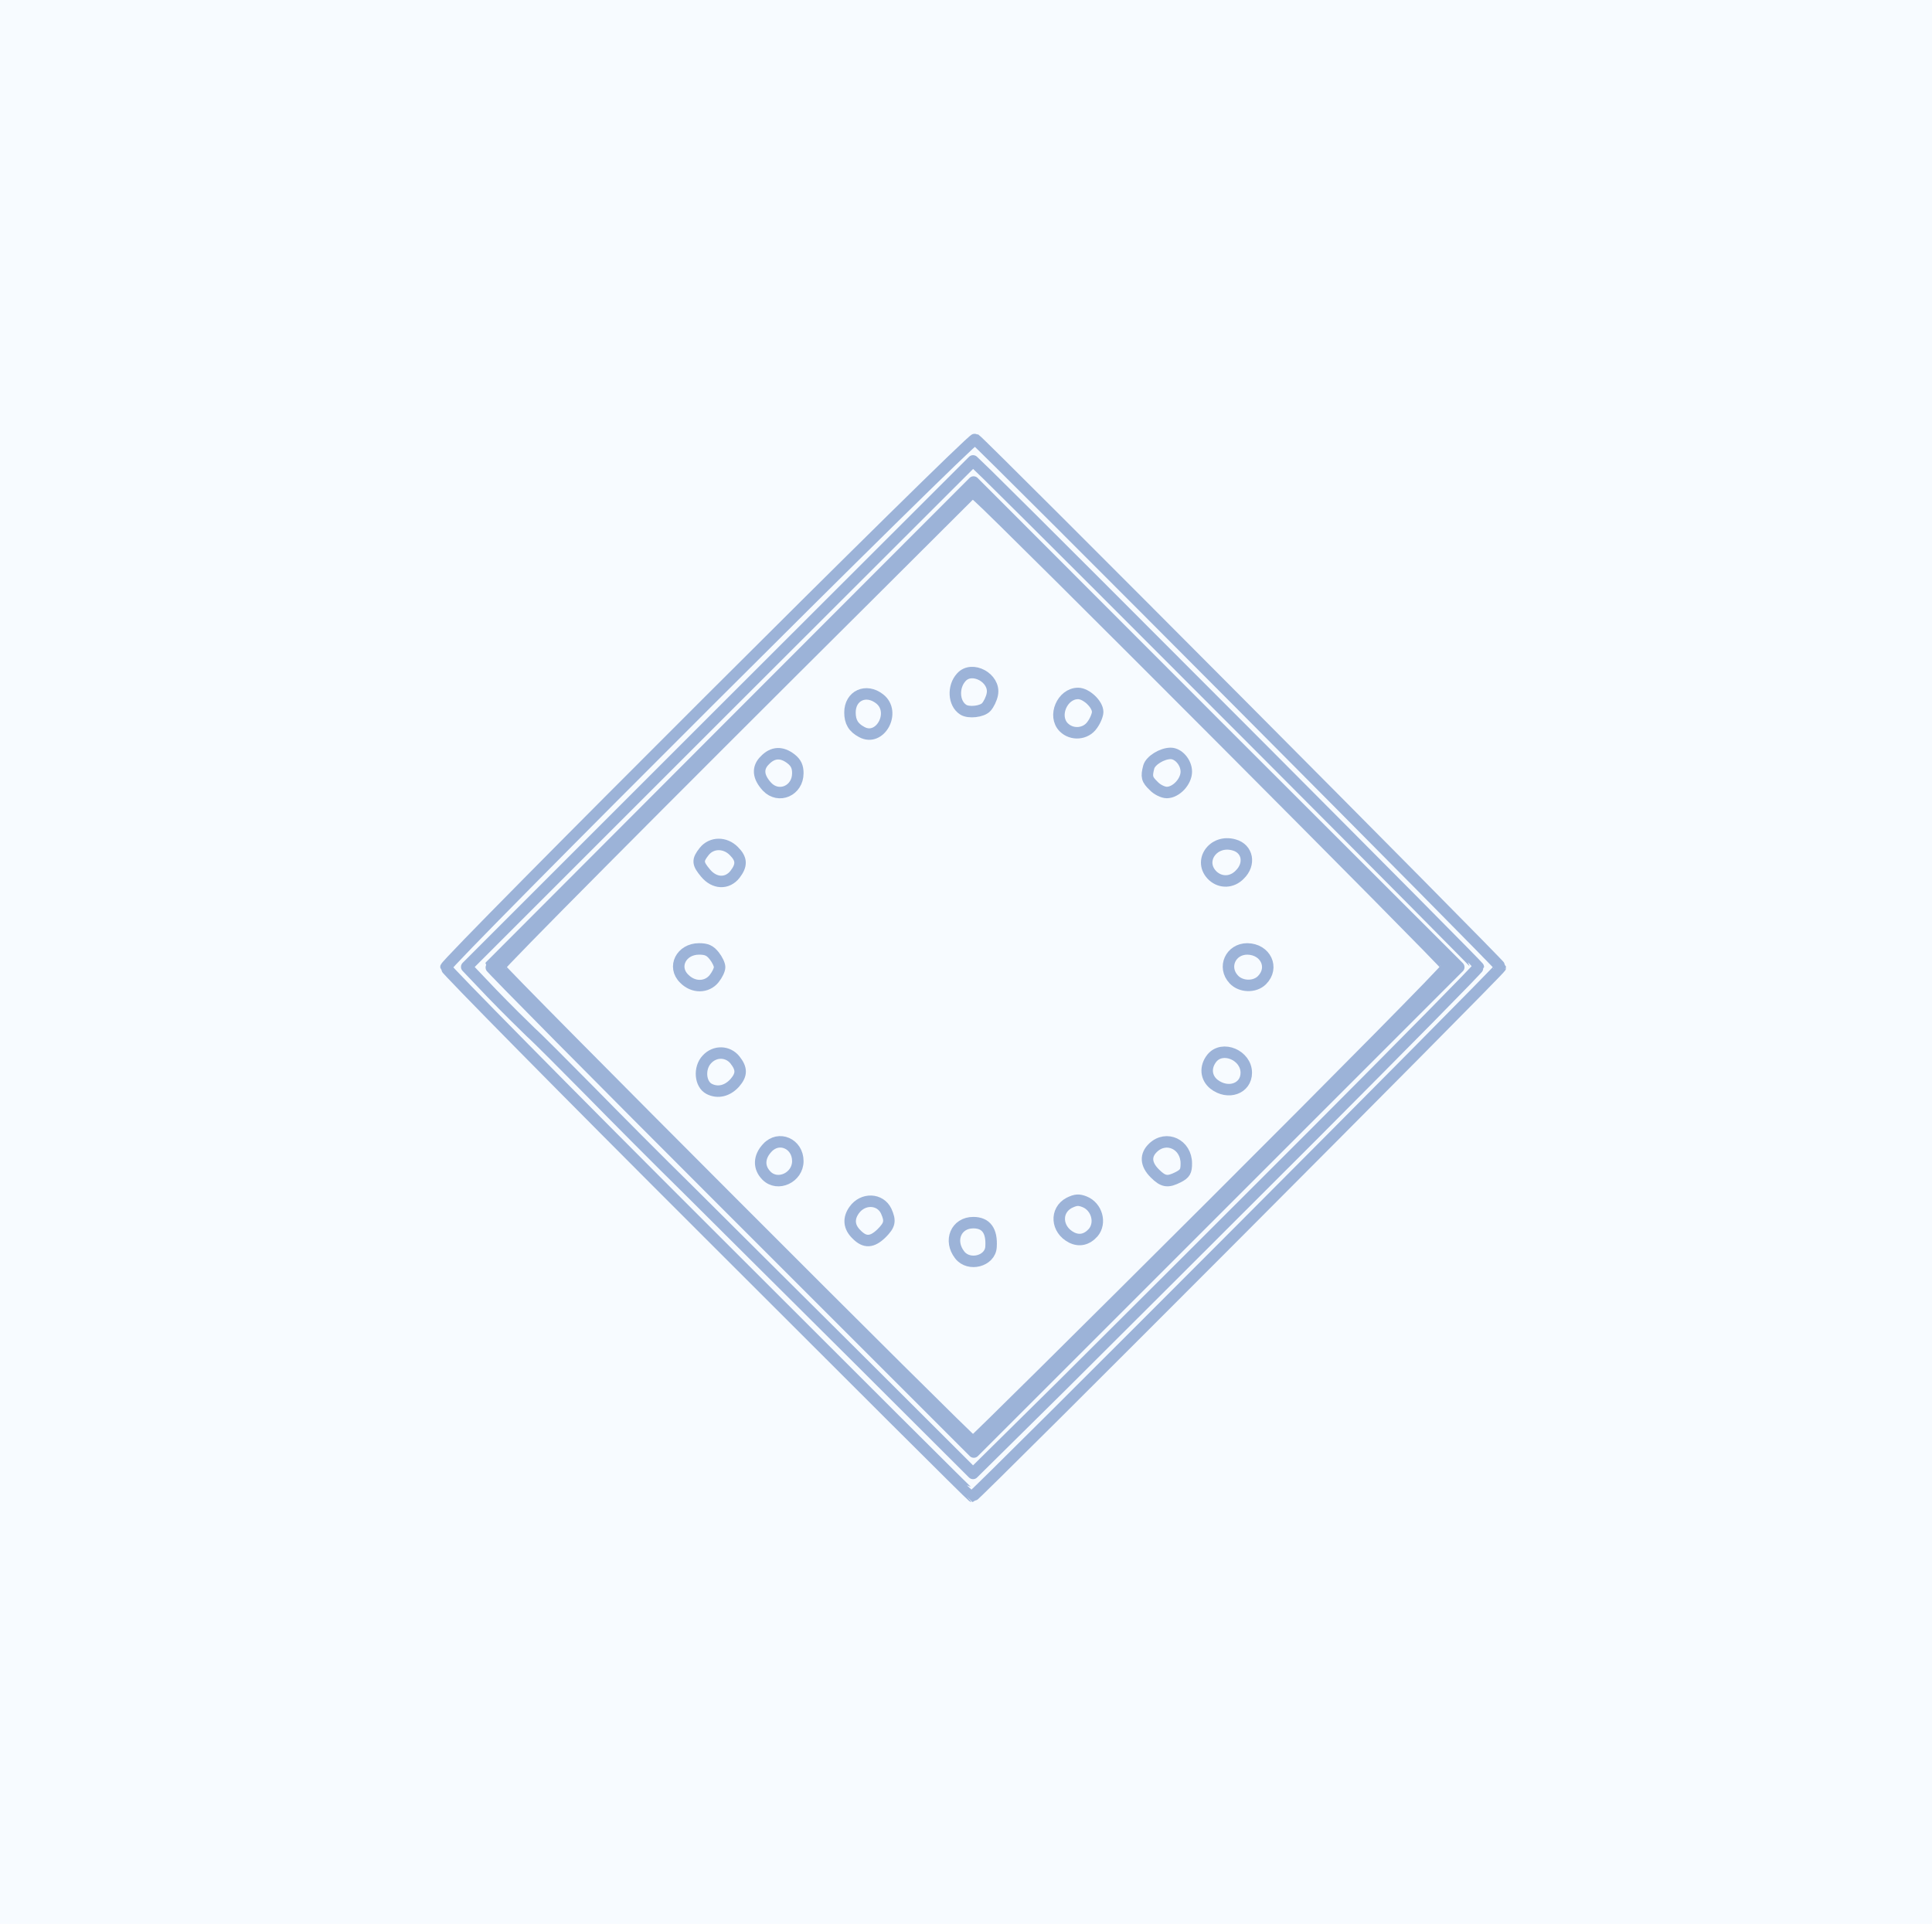
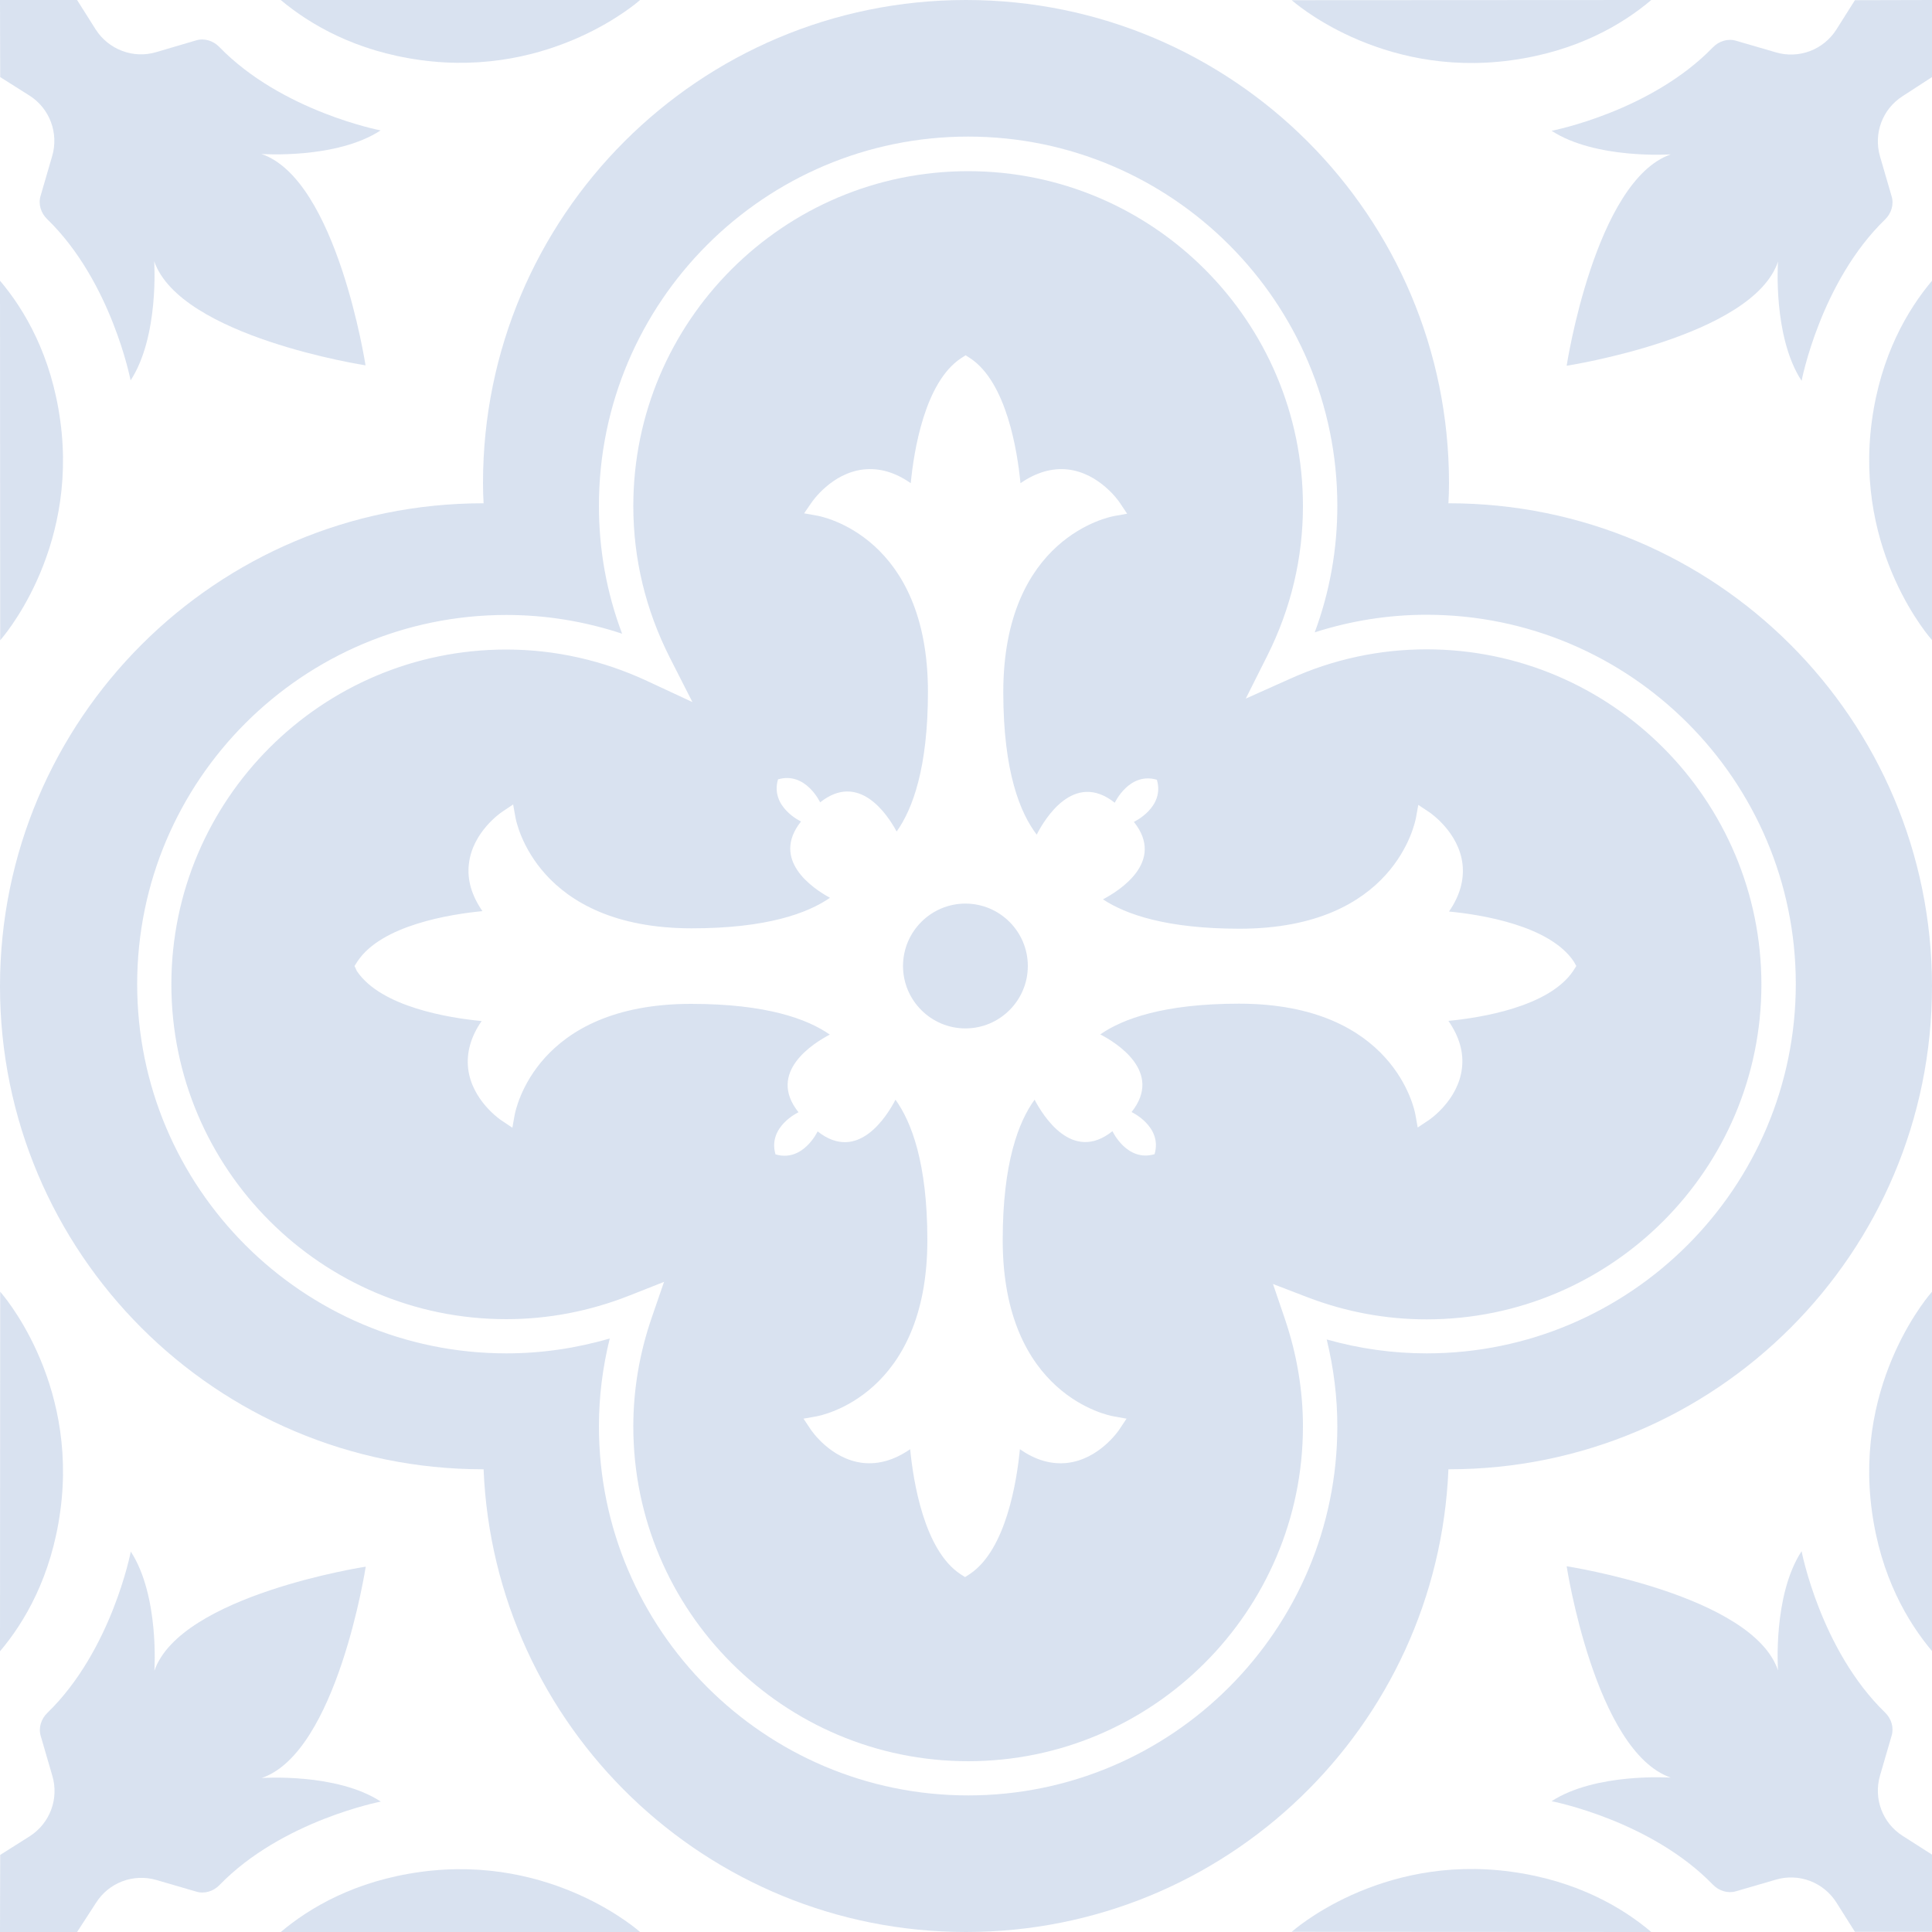
- <svg xmlns="http://www.w3.org/2000/svg" viewBox="0 0 7410 7380" preserveAspectRatio="xMidYMid meet">
-   <rect width="7410" height="7380" fill="#f7fbff" />
-   <g fill="none" stroke="#1f4fa3" stroke-width="44" stroke-linejoin="round" stroke-linecap="round" opacity="0.42">
-     <path d="M2718 4732 c-555 -554 -1008 -1014 -1008 -1021 0 -20 2017 -2034 2030 -2026 23 14 2015 2016 2015 2025 0 10 -2015 2030 -2025 2030 -3 0 -458 -454 -1012 -1008z m2325 -385 c345 -346 627 -632 627 -637 0 -6 -1562 -1573 -1883 -1889 l-55 -53 -971 970 -971 971 97 102 c54 56 121 122 148 148 28 25 129 127 227 226 97 99 268 271 380 381 111 111 403 401 647 644 l443 442 342 -338 c187 -186 623 -621 969 -967z" />
-     <path d="M2805 4640 c-511 -511 -927 -931 -925 -934 3 -3 421 -422 929 -931 l925 -926 930 931 931 930 -930 930 -930 930 -930 -930z m1840 -14 c498 -497 905 -909 905 -917 0 -11 -1718 -1734 -1798 -1803 l-22 -19 -400 399 c-829 825 -1415 1415 -1415 1424 0 12 1806 1820 1817 1820 4 0 415 -407 913 -904z" />
-     <path d="M3681 4814 c-43 -55 -14 -124 52 -124 49 0 72 31 68 93 -3 55 -85 76 -120 31z" />
-     <path d="M3285 4735 c-29 -28 -32 -61 -9 -93 33 -47 100 -45 123 4 17 38 14 53 -18 85 -36 35 -64 37 -96 4z" />
-     <path d="M4110 4747 c-59 -30 -64 -104 -9 -133 25 -12 36 -13 59 -4 47 19 64 81 33 118 -24 27 -53 34 -83 19z" />
-     <path d="M2940 4510 c-31 -31 -30 -72 3 -107 44 -48 117 -16 117 51 0 63 -77 99 -120 56z" />
-     <path d="M4429 4501 c-35 -35 -37 -70 -6 -99 51 -48 127 -12 127 61 0 30 -5 39 -30 52 -41 21 -58 19 -91 -14z" />
-     <path d="M2720 4177 c-35 -18 -40 -80 -9 -113 31 -34 81 -32 108 2 27 34 26 57 -1 88 -28 31 -65 40 -98 23z" />
-     <path d="M4656 4159 c-31 -25 -35 -66 -8 -100 41 -50 132 -11 132 56 0 61 -70 86 -124 44z" />
-     <path d="M2624 3754 c-46 -45 -11 -114 57 -114 29 0 42 6 58 26 12 15 21 34 21 44 0 10 -9 29 -21 44 -28 35 -80 36 -115 0z" />
-     <path d="M4732 3757 c-44 -47 -12 -117 52 -117 70 1 104 72 56 120 -28 28 -81 26 -108 -3z" />
-     <path d="M2706 3349 c-31 -37 -32 -49 -5 -83 28 -35 80 -36 114 -1 30 30 31 54 4 89 -30 38 -79 36 -113 -5z" />
-     <path d="M4652 3360 c-59 -55 0 -142 81 -119 52 14 64 73 22 114 -30 31 -73 32 -103 5z" />
-     <path d="M2942 3018 c-35 -38 -38 -73 -8 -102 30 -31 64 -33 100 -5 19 15 26 30 26 55 0 67 -73 99 -118 52z" />
-     <path d="M4425 3015 c-26 -25 -29 -35 -19 -73 7 -25 51 -52 84 -52 30 0 60 35 60 70 0 38 -39 80 -75 80 -14 0 -37 -11 -50 -25z" />
-     <path d="M3305 2808 c-32 -17 -45 -39 -45 -75 0 -65 62 -93 114 -52 64 50 2 166 -69 127z" />
-     <path d="M4080 2790 c-43 -43 -6 -130 55 -130 31 0 75 41 75 71 0 11 -9 34 -21 50 -25 36 -78 40 -109 9z" />
-     <path d="M3694 2722 c-37 -24 -40 -88 -7 -124 41 -46 131 3 119 65 -3 17 -14 39 -23 49 -16 18 -68 24 -89 10z" />
-   </g>
+ <svg xmlns="http://www.w3.org/2000/svg" version="1.1" x="0px" y="0px" viewBox="0 0 100 100" style="enable-background:new 0 0 100 100;" fill="#0D47A1" fill-opacity="0.16" xml:space="preserve">
+   <style type="text/css">
+ 	.st0{display:none;}
+ </style>
+   <path d="M75,26.05c-0.01,0-0.02,0-0.03,0C74.99,25.7,75,25.35,75,25C75,11.19,63.81,0,50,0S25,11.19,25,25  c0,0.35,0.01,0.7,0.03,1.05c-0.01,0-0.02,0-0.03,0c-13.81,0-25,11.19-25,25s11.19,25,25,25c0.01,0,0.02,0,0.03,0  C25.58,89.37,36.55,100,50,100s24.42-10.63,24.97-23.95c0.01,0,0.02,0,0.03,0c13.81,0,25-11.19,25-25S88.81,26.05,75,26.05z   M73.84,70.05c-1.74,0-3.47-0.24-5.17-0.72c0.36,1.48,0.55,2.98,0.55,4.49c0,10.54-8.57,19.11-19.11,19.11  C39.58,92.93,31,84.36,31,73.82c0-1.52,0.19-3.04,0.56-4.54c-1.75,0.51-3.54,0.77-5.35,0.77c-10.54,0-19.11-8.57-19.11-19.11  s8.57-19.11,19.11-19.11c2.05,0,4.05,0.33,5.99,0.97C31.4,30.68,31,28.46,31,26.18c0-10.54,8.57-19.11,19.11-19.11  c10.54,0,19.11,8.57,19.11,19.11c0,2.25-0.39,4.45-1.17,6.55c1.87-0.6,3.81-0.91,5.79-0.91c10.54,0,19.11,8.57,19.11,19.11  S84.38,70.05,73.84,70.05z" />
+   <path d="M49.97,53.23c-1.78,0-3.23-1.45-3.23-3.23c0-1.78,1.45-3.23,3.23-3.23S53.2,48.22,53.2,50  C53.2,51.78,51.75,53.23,49.97,53.23z" />
+   <path d="M73.84,33.61c-2.44,0-4.83,0.51-7.08,1.53l-2.28,1.02l1.12-2.23c1.22-2.44,1.84-5.04,1.84-7.74  c0-9.56-7.77-17.33-17.33-17.33s-17.33,7.78-17.33,17.33c0,2.74,0.64,5.38,1.89,7.85l1.17,2.3l-2.34-1.09  c-2.32-1.08-4.78-1.63-7.3-1.63c-9.56,0-17.33,7.78-17.33,17.33s7.78,17.33,17.33,17.33c2.17,0,4.32-0.41,6.37-1.22l1.8-0.71  l-0.63,1.83c-0.64,1.85-0.96,3.75-0.96,5.65c0,9.56,7.78,17.33,17.33,17.33s17.33-7.78,17.33-17.33c0-1.88-0.32-3.76-0.94-5.58  l-0.61-1.79l1.77,0.68c2.01,0.77,4.08,1.15,6.18,1.15c9.56,0,17.33-7.78,17.33-17.33S83.4,33.61,73.84,33.61z M81.43,50.25  c-1.25,1.87-4.8,2.43-6.46,2.59c0.56,0.81,0.8,1.63,0.7,2.45c-0.19,1.65-1.66,2.65-1.72,2.69l-0.57,0.38l-0.12-0.67  c-0.04-0.23-1.1-5.74-9.13-5.74c-3.9,0-6.03,0.79-7.18,1.59c0.83,0.43,3.27,1.94,1.62,4.02c0,0,1.61,0.75,1.19,2.18  c-1.43,0.42-2.18-1.19-2.18-1.19c-2.09,1.67-3.61-0.83-4.03-1.63c-0.83,1.14-1.65,3.27-1.65,7.27c0,8.03,5.5,9.08,5.74,9.12  l0.67,0.12l-0.38,0.57c-0.04,0.06-1.04,1.53-2.69,1.72c-0.82,0.09-1.64-0.14-2.45-0.71c-0.16,1.66-0.72,5.21-2.59,6.46l-0.25,0.16  l-0.25-0.16c-1.87-1.25-2.43-4.8-2.59-6.46c-0.81,0.56-1.63,0.8-2.45,0.71c-1.65-0.19-2.65-1.66-2.69-1.72l-0.38-0.57l0.67-0.12  c0.23-0.04,5.74-1.1,5.74-9.12c0-4-0.83-6.13-1.65-7.27c-0.42,0.81-1.93,3.3-4.03,1.64c0,0-0.75,1.61-2.18,1.19  c-0.42-1.43,1.19-2.18,1.19-2.18c-1.66-2.08,0.8-3.59,1.62-4.02c-1.16-0.81-3.28-1.59-7.18-1.59c-8.03,0-9.08,5.5-9.13,5.74  l-0.12,0.67l-0.57-0.38c-0.06-0.04-1.53-1.04-1.72-2.69c-0.09-0.82,0.14-1.65,0.7-2.45c-1.66-0.16-5.21-0.72-6.46-2.59L18.35,50  l0.16-0.25c1.25-1.87,4.8-2.43,6.46-2.59c-0.56-0.81-0.8-1.63-0.7-2.45c0.19-1.65,1.66-2.65,1.72-2.69l0.57-0.38l0.12,0.67  c0.04,0.23,1.1,5.74,9.13,5.74c3.87,0,5.99-0.78,7.15-1.58c-0.92-0.5-3.07-1.97-1.5-3.95c0,0-1.61-0.75-1.19-2.18  c1.43-0.42,2.18,1.19,2.18,1.19c2-1.59,3.47,0.6,3.96,1.51c0.82-1.15,1.62-3.28,1.62-7.23c0-8.03-5.5-9.08-5.74-9.12l-0.67-0.12  L42,26.02c0.04-0.06,1.04-1.53,2.69-1.72c0.82-0.09,1.64,0.14,2.45,0.71c0.16-1.66,0.72-5.21,2.59-6.46l0.25-0.16l0.25,0.16  c1.87,1.25,2.43,4.8,2.59,6.46c0.81-0.56,1.63-0.8,2.45-0.71c1.65,0.19,2.65,1.66,2.69,1.72l0.38,0.57l-0.67,0.12  c-0.23,0.04-5.74,1.1-5.74,9.12c0,4.13,0.88,6.26,1.73,7.37c0.4-0.79,1.92-3.33,4.04-1.65c0,0,0.75-1.61,2.18-1.19  c0.42,1.43-1.19,2.18-1.19,2.18c1.64,2.06-0.75,3.56-1.6,4.01c1.18,0.78,3.29,1.52,7.07,1.52c8.03,0,9.08-5.5,9.13-5.74l0.12-0.67  l0.57,0.38c0.06,0.04,1.53,1.04,1.72,2.69c0.09,0.82-0.14,1.64-0.7,2.45c1.66,0.16,5.21,0.72,6.46,2.59L81.59,50L81.43,50.25z" />
+   <path d="M49.97,50c0.01,0,0.02,0,0.03,0C49.99,50,49.98,50,49.97,50C49.97,50,49.97,50,49.97,50z" />
+   <path d="M50.03,50C50.03,50,50.03,50,50.03,50c-0.01,0-0.02,0-0.03,0C50.01,50,50.02,50,50.03,50z" />
+   <path d="M33.13,0c0,0-4.5,4.05-11.36,3.11C18.4,2.65,16.05,1.27,14.53,0L33.13,0z" />
+   <path d="M0.01,3.99L0.01,3.99l1.52,0.96C2.57,5.61,3.05,6.89,2.7,8.08l-0.6,2.06c-0.13,0.43,0.02,0.89,0.34,1.2  c3.34,3.24,4.32,8.35,4.32,8.35c1.49-2.29,1.22-6.17,1.22-6.17c1.36,3.92,10.94,5.39,10.94,5.39s-1.48-9.62-5.39-10.94  c0,0,3.88,0.28,6.17-1.22c0,0-5.11-0.98-8.35-4.32c-0.31-0.32-0.77-0.47-1.2-0.34L8.08,2.7C6.9,3.05,5.62,2.57,4.95,1.52L3.99,0L0,0  L0.01,3.99z" />
+   <path d="M0.01,33.14c0,0,4.05-4.5,3.11-11.36C2.66,18.4,1.28,16.04,0,14.53L0.01,33.14z" />
+   <path d="M100,33.13c0,0-4.05-4.5-3.11-11.36c0.46-3.38,1.84-5.73,3.12-7.25L100,33.13z" />
+   <path d="M96.01,0.01L96.01,0.01l-0.96,1.52c-0.67,1.05-1.94,1.53-3.13,1.18l-2.06-0.6c-0.43-0.13-0.89,0.02-1.2,0.34  c-3.24,3.34-8.35,4.32-8.35,4.32c2.29,1.49,6.17,1.22,6.17,1.22c-3.92,1.36-5.39,10.94-5.39,10.94s9.62-1.48,10.94-5.39  c0,0-0.28,3.88,1.22,6.17c0,0,0.98-5.11,4.32-8.35c0.32-0.31,0.47-0.77,0.34-1.2l-0.6-2.06c-0.35-1.19,0.13-2.47,1.18-3.13L100,3.99  L100,0L96.01,0.01z" />
+   <path d="M66.86,0.01c0,0,4.5,4.05,11.36,3.11C81.6,2.66,83.96,1.28,85.47,0L66.86,0.01z" />
+   <path d="M33.13,100c0,0-4.5-4.05-11.36-3.11c-3.38,0.46-5.73,1.84-7.25,3.12L33.13,100z" />
+   <path d="M0.01,96.01L0.01,96.01l1.52-0.96c1.05-0.67,1.53-1.94,1.18-3.13l-0.6-2.06c-0.13-0.43,0.02-0.89,0.34-1.2  c3.34-3.24,4.32-8.35,4.32-8.35c1.49,2.29,1.22,6.17,1.22,6.17c1.36-3.92,10.94-5.39,10.94-5.39s-1.48,9.62-5.39,10.94  c0,0,3.88-0.28,6.17,1.22c0,0-5.11,0.98-8.35,4.32c-0.31,0.32-0.77,0.47-1.2,0.34l-2.06-0.6c-1.19-0.35-2.47,0.13-3.13,1.18  L3.99,100L0,100L0.01,96.01z" />
+   <path d="M0.01,66.86c0,0,4.05,4.5,3.11,11.36C2.66,81.6,1.28,83.96,0,85.47L0.01,66.86z" />
+   <path d="M100,66.86c0,0-4.05,4.5-3.11,11.36c0.46,3.38,1.84,5.73,3.12,7.25L100,66.86z" />
+   <path d="M96.01,99.99L96.01,99.99l-0.96-1.52c-0.67-1.05-1.94-1.53-3.13-1.18l-2.06,0.6c-0.43,0.13-0.89-0.02-1.2-0.34  c-3.24-3.34-8.35-4.32-8.35-4.32c2.29-1.49,6.17-1.22,6.17-1.22c-3.92-1.36-5.39-10.94-5.39-10.94s9.62,1.48,10.94,5.39  c0,0-0.28-3.88,1.22-6.17c0,0,0.98,5.11,4.32,8.35c0.32,0.31,0.47,0.77,0.34,1.2l-0.6,2.06c-0.35,1.19,0.13,2.47,1.18,3.13  l1.52,0.97l0,3.99L96.01,99.99z" />
+   <path d="M66.86,99.99c0,0,4.5-4.05,11.36-3.11c3.38,0.46,5.74,1.84,7.25,3.12L66.86,99.99z" />
</svg>
